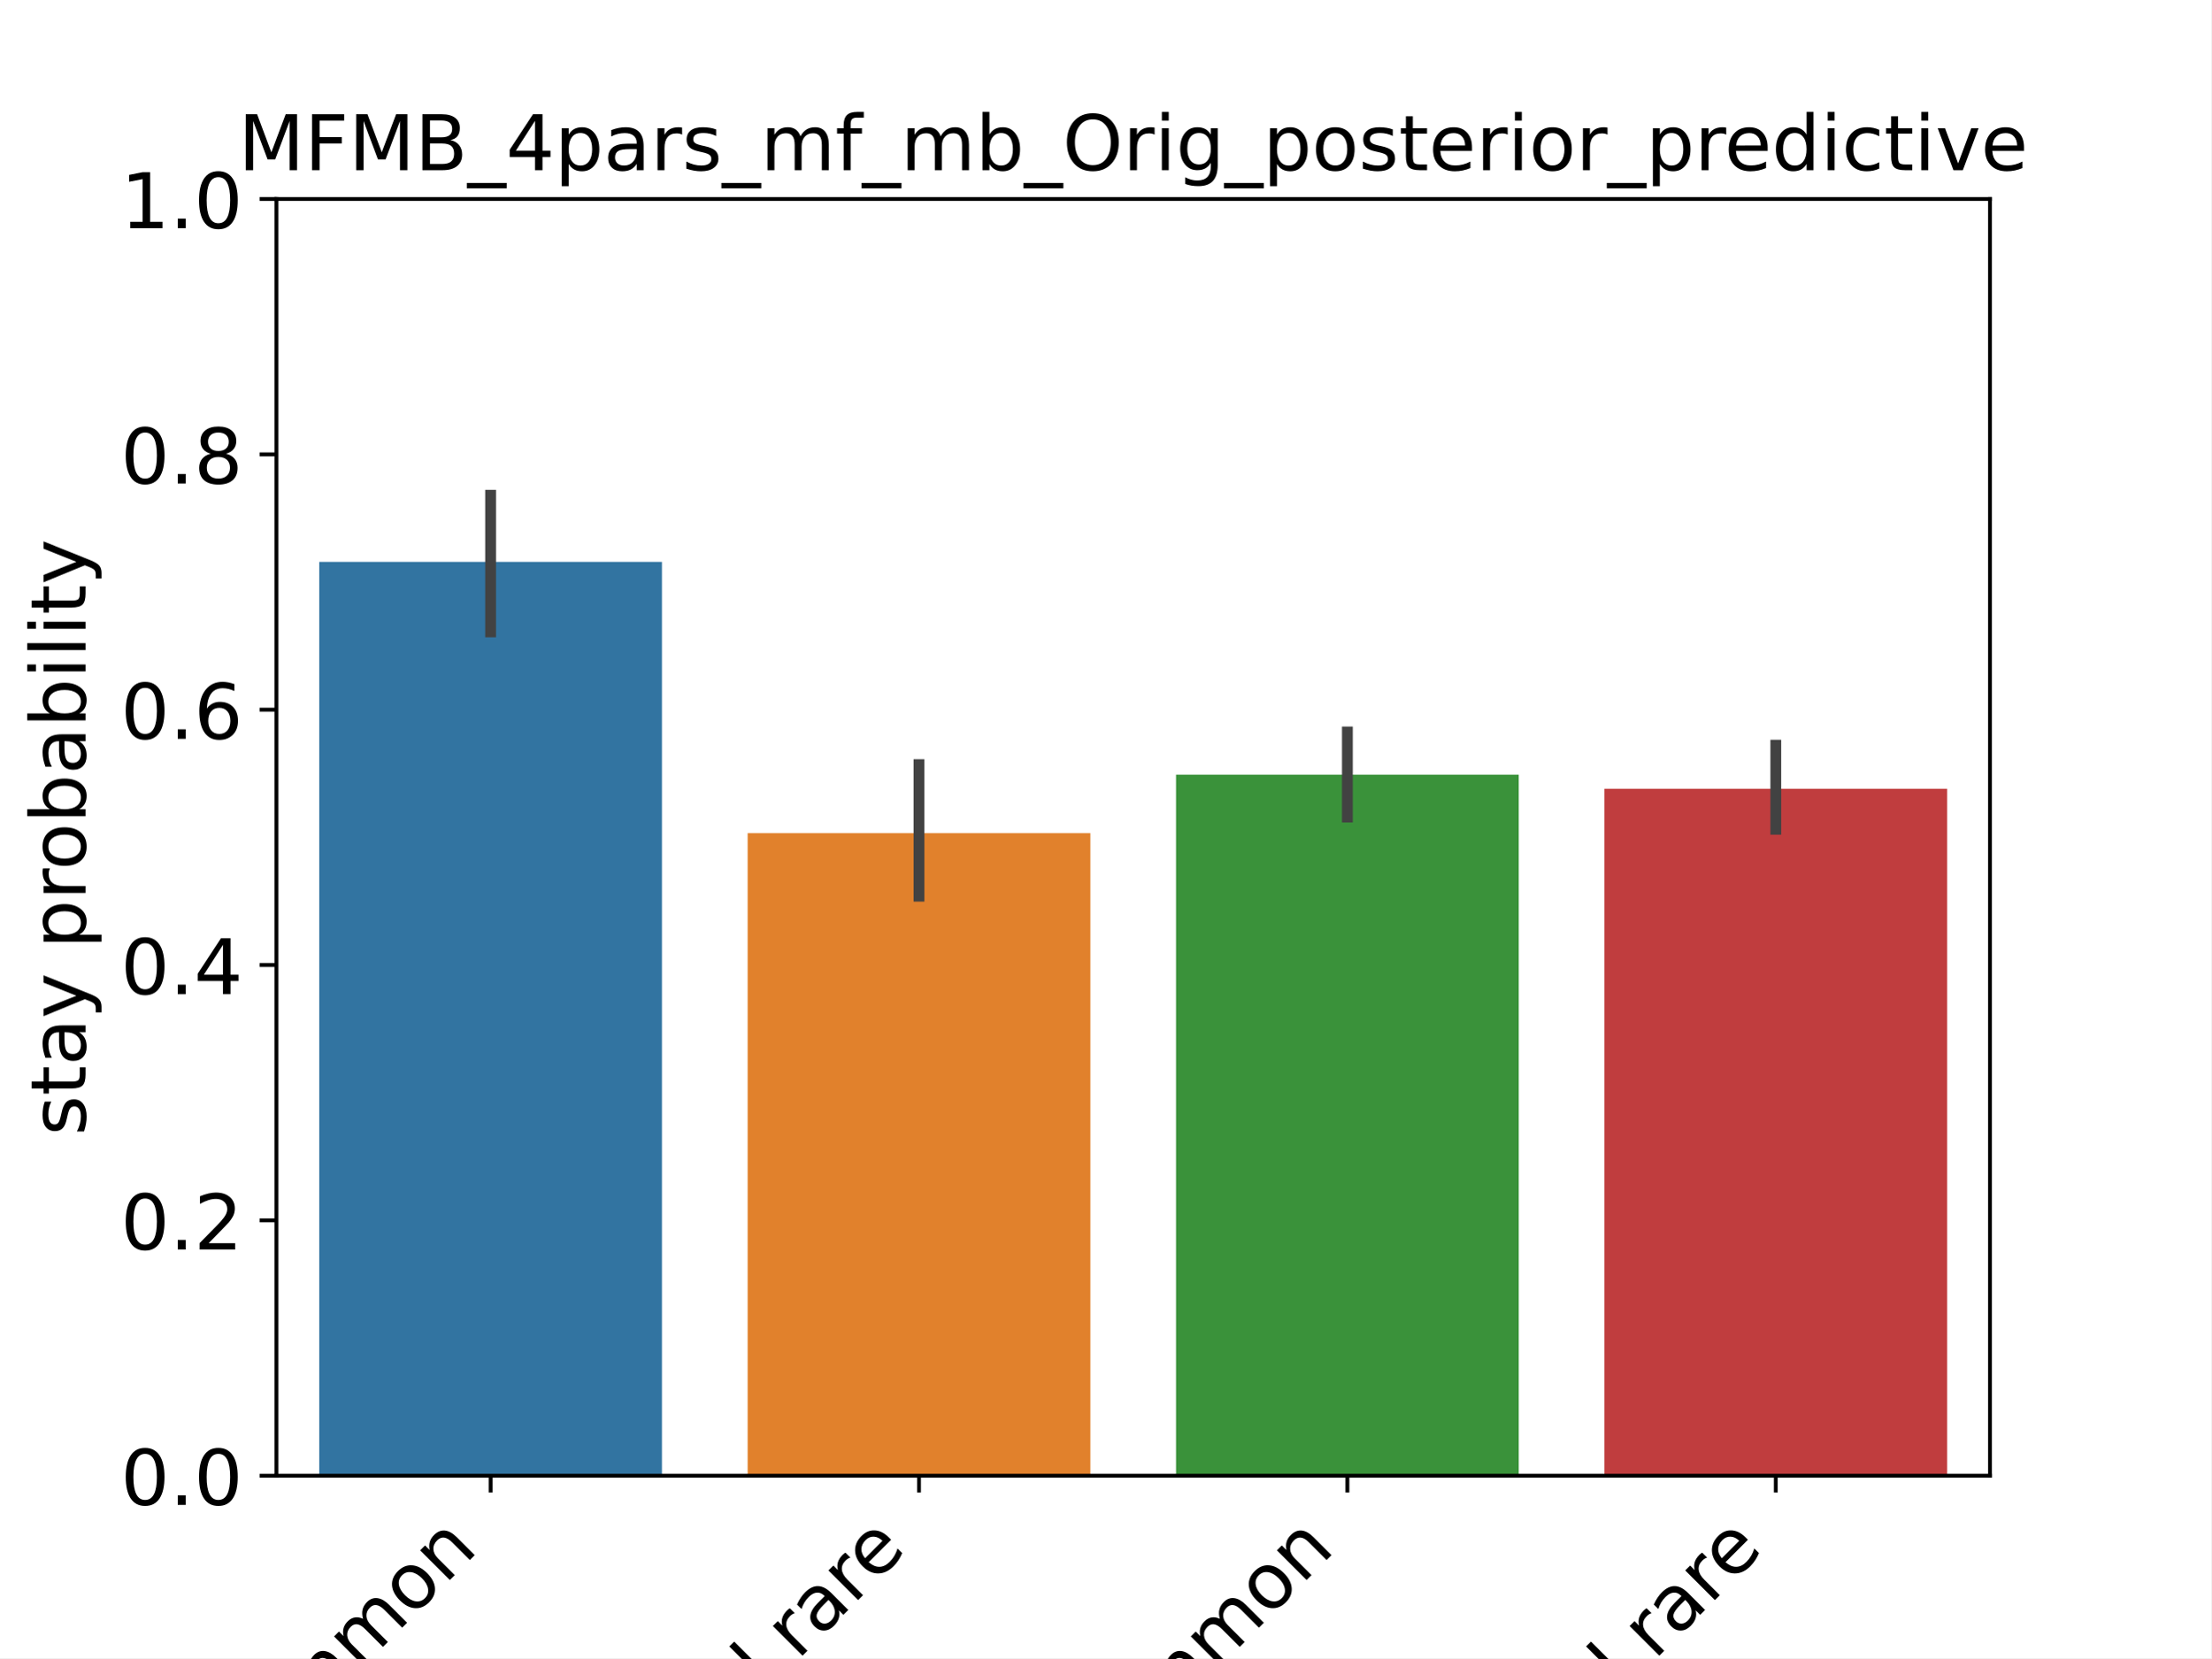
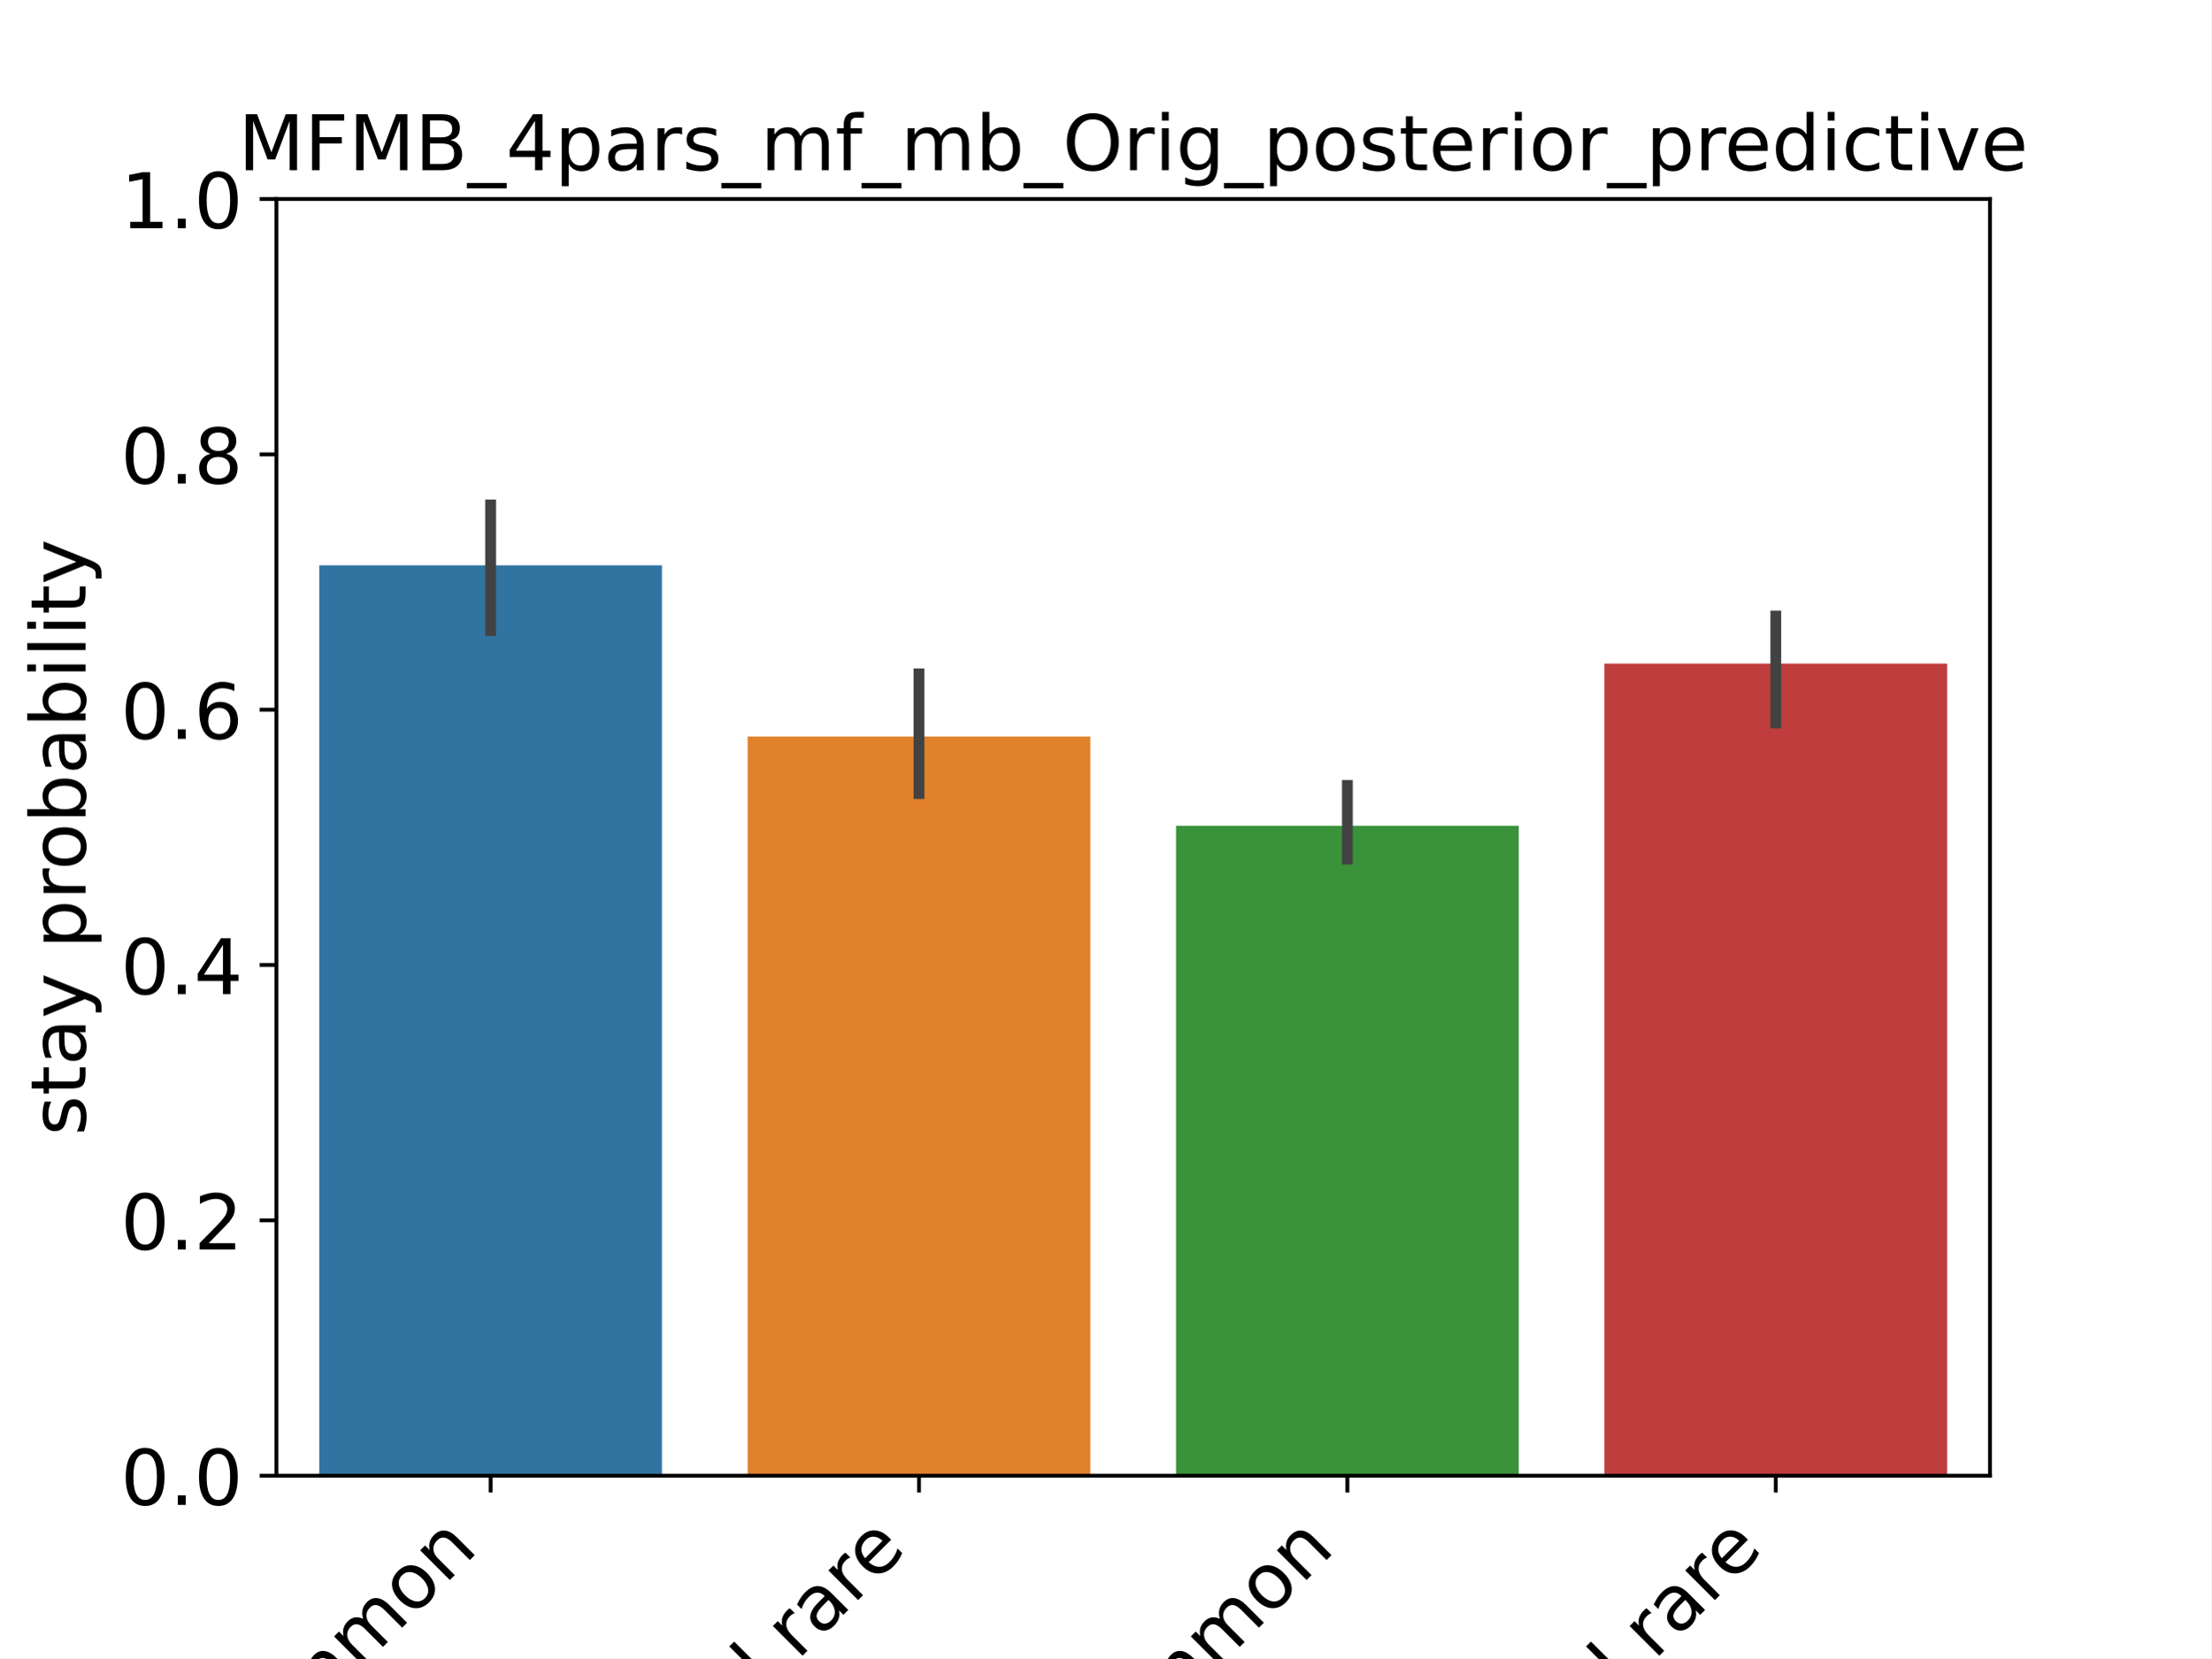
<svg xmlns="http://www.w3.org/2000/svg" xmlns:xlink="http://www.w3.org/1999/xlink" width="460.8pt" height="345.6pt" viewBox="0 0 460.8 345.6" version="1.1">
  <defs>
    <style type="text/css">*{stroke-linejoin: round; stroke-linecap: butt}</style>
  </defs>
  <g id="figure_1">
    <g id="patch_1">
      <path d="M 0 345.6  L 460.8 345.6  L 460.8 0  L 0 0  z " style="fill: #ffffff" />
    </g>
    <g id="axes_1">
      <g id="patch_2">
        <path d="M 57.6 307.584  L 414.72 307.584  L 414.72 41.472  L 57.6 41.472  z " style="fill: #ffffff" />
      </g>
      <g id="patch_3">
-         <path d="M 66.528 307.584  L 137.952 307.584  L 137.952 117.122  L 66.528 117.122  z " clip-path="url(#p84e58e91d1)" style="fill: #3274a1" />
+         <path d="M 66.528 307.584  L 137.952 307.584  L 137.952 117.826  L 66.528 117.826  z " clip-path="url(#p692d597d20)" style="fill: #3274a1" />
      </g>
      <g id="patch_4">
-         <path d="M 155.808 307.584  L 227.232 307.584  L 227.232 173.657  L 155.808 173.657  z " clip-path="url(#p84e58e91d1)" style="fill: #e1812c" />
+         <path d="M 155.808 307.584  L 227.232 307.584  L 227.232 153.509  L 155.808 153.509  z " clip-path="url(#p692d597d20)" style="fill: #e1812c" />
      </g>
      <g id="patch_5">
-         <path d="M 245.088 307.584  L 316.512 307.584  L 316.512 161.471  L 245.088 161.471  z " clip-path="url(#p84e58e91d1)" style="fill: #3a923a" />
+         <path d="M 245.088 307.584  L 316.512 307.584  L 316.512 172.114  L 245.088 172.114  z " clip-path="url(#p692d597d20)" style="fill: #3a923a" />
      </g>
      <g id="patch_6">
-         <path d="M 334.368 307.584  L 405.792 307.584  L 405.792 164.419  L 334.368 164.419  z " clip-path="url(#p84e58e91d1)" style="fill: #c03d3e" />
+         <path d="M 334.368 307.584  L 405.792 307.584  L 405.792 138.316  L 334.368 138.316  z " clip-path="url(#p692d597d20)" style="fill: #c03d3e" />
      </g>
      <g id="matplotlib.axis_1">
        <g id="xtick_1">
          <g id="line2d_1">
            <defs>
-               <path id="mada30da922" d="M 0 0  L 0 3.5  " style="stroke: #000000; stroke-width: 0.8" />
+               <path id="m6c2ddebc6a" d="M 0 0  L 0 3.5  " style="stroke: #000000; stroke-width: 0.8" />
            </defs>
            <g>
-               <use xlink:href="#mada30da922" x="102.24" y="307.584" style="stroke: #000000; stroke-width: 0.8" />
+               <use xlink:href="#m6c2ddebc6a" x="102.24" y="307.584" style="stroke: #000000; stroke-width: 0.8" />
            </g>
          </g>
          <g id="text_1">
            <g transform="translate(-6.307962 429.3757) rotate(-45) scale(0.16 -0.16)">
              <defs>
                <path id="DejaVuSans-72" d="M 2631 2963  Q 2534 3019 2420 3045  Q 2306 3072 2169 3072  Q 1681 3072 1420 2755  Q 1159 2438 1159 1844  L 1159 0  L 581 0  L 581 3500  L 1159 3500  L 1159 2956  Q 1341 3275 1631 3429  Q 1922 3584 2338 3584  Q 2397 3584 2469 3576  Q 2541 3569 2628 3553  L 2631 2963  z " transform="scale(0.015625)" />
                <path id="DejaVuSans-65" d="M 3597 1894  L 3597 1613  L 953 1613  Q 991 1019 1311 708  Q 1631 397 2203 397  Q 2534 397 2845 478  Q 3156 559 3463 722  L 3463 178  Q 3153 47 2828 -22  Q 2503 -91 2169 -91  Q 1331 -91 842 396  Q 353 884 353 1716  Q 353 2575 817 3079  Q 1281 3584 2069 3584  Q 2775 3584 3186 3129  Q 3597 2675 3597 1894  z M 3022 2063  Q 3016 2534 2758 2815  Q 2500 3097 2075 3097  Q 1594 3097 1305 2825  Q 1016 2553 972 2059  L 3022 2063  z " transform="scale(0.015625)" />
                <path id="DejaVuSans-77" d="M 269 3500  L 844 3500  L 1563 769  L 2278 3500  L 2956 3500  L 3675 769  L 4391 3500  L 4966 3500  L 4050 0  L 3372 0  L 2619 2869  L 1863 0  L 1184 0  L 269 3500  z " transform="scale(0.015625)" />
                <path id="DejaVuSans-61" d="M 2194 1759  Q 1497 1759 1228 1600  Q 959 1441 959 1056  Q 959 750 1161 570  Q 1363 391 1709 391  Q 2188 391 2477 730  Q 2766 1069 2766 1631  L 2766 1759  L 2194 1759  z M 3341 1997  L 3341 0  L 2766 0  L 2766 531  Q 2569 213 2275 61  Q 1981 -91 1556 -91  Q 1019 -91 701 211  Q 384 513 384 1019  Q 384 1609 779 1909  Q 1175 2209 1959 2209  L 2766 2209  L 2766 2266  Q 2766 2663 2505 2880  Q 2244 3097 1772 3097  Q 1472 3097 1187 3025  Q 903 2953 641 2809  L 641 3341  Q 956 3463 1253 3523  Q 1550 3584 1831 3584  Q 2591 3584 2966 3190  Q 3341 2797 3341 1997  z " transform="scale(0.015625)" />
                <path id="DejaVuSans-64" d="M 2906 2969  L 2906 4863  L 3481 4863  L 3481 0  L 2906 0  L 2906 525  Q 2725 213 2448 61  Q 2172 -91 1784 -91  Q 1150 -91 751 415  Q 353 922 353 1747  Q 353 2572 751 3078  Q 1150 3584 1784 3584  Q 2172 3584 2448 3432  Q 2725 3281 2906 2969  z M 947 1747  Q 947 1113 1208 752  Q 1469 391 1925 391  Q 2381 391 2643 752  Q 2906 1113 2906 1747  Q 2906 2381 2643 2742  Q 2381 3103 1925 3103  Q 1469 3103 1208 2742  Q 947 2381 947 1747  z " transform="scale(0.015625)" />
                <path id="DejaVuSans-20" transform="scale(0.015625)" />
                <path id="DejaVuSans-63" d="M 3122 3366  L 3122 2828  Q 2878 2963 2633 3030  Q 2388 3097 2138 3097  Q 1578 3097 1268 2742  Q 959 2388 959 1747  Q 959 1106 1268 751  Q 1578 397 2138 397  Q 2388 397 2633 464  Q 2878 531 3122 666  L 3122 134  Q 2881 22 2623 -34  Q 2366 -91 2075 -91  Q 1284 -91 818 406  Q 353 903 353 1747  Q 353 2603 823 3093  Q 1294 3584 2113 3584  Q 2378 3584 2631 3529  Q 2884 3475 3122 3366  z " transform="scale(0.015625)" />
                <path id="DejaVuSans-6f" d="M 1959 3097  Q 1497 3097 1228 2736  Q 959 2375 959 1747  Q 959 1119 1226 758  Q 1494 397 1959 397  Q 2419 397 2687 759  Q 2956 1122 2956 1747  Q 2956 2369 2687 2733  Q 2419 3097 1959 3097  z M 1959 3584  Q 2709 3584 3137 3096  Q 3566 2609 3566 1747  Q 3566 888 3137 398  Q 2709 -91 1959 -91  Q 1206 -91 779 398  Q 353 888 353 1747  Q 353 2609 779 3096  Q 1206 3584 1959 3584  z " transform="scale(0.015625)" />
                <path id="DejaVuSans-6d" d="M 3328 2828  Q 3544 3216 3844 3400  Q 4144 3584 4550 3584  Q 5097 3584 5394 3201  Q 5691 2819 5691 2113  L 5691 0  L 5113 0  L 5113 2094  Q 5113 2597 4934 2840  Q 4756 3084 4391 3084  Q 3944 3084 3684 2787  Q 3425 2491 3425 1978  L 3425 0  L 2847 0  L 2847 2094  Q 2847 2600 2669 2842  Q 2491 3084 2119 3084  Q 1678 3084 1418 2786  Q 1159 2488 1159 1978  L 1159 0  L 581 0  L 581 3500  L 1159 3500  L 1159 2956  Q 1356 3278 1631 3431  Q 1906 3584 2284 3584  Q 2666 3584 2933 3390  Q 3200 3197 3328 2828  z " transform="scale(0.015625)" />
                <path id="DejaVuSans-6e" d="M 3513 2113  L 3513 0  L 2938 0  L 2938 2094  Q 2938 2591 2744 2837  Q 2550 3084 2163 3084  Q 1697 3084 1428 2787  Q 1159 2491 1159 1978  L 1159 0  L 581 0  L 581 3500  L 1159 3500  L 1159 2956  Q 1366 3272 1645 3428  Q 1925 3584 2291 3584  Q 2894 3584 3203 3211  Q 3513 2838 3513 2113  z " transform="scale(0.015625)" />
              </defs>
              <use xlink:href="#DejaVuSans-72" />
              <use xlink:href="#DejaVuSans-65" transform="translate(38.86328 0)" />
              <use xlink:href="#DejaVuSans-77" transform="translate(100.3867 0)" />
              <use xlink:href="#DejaVuSans-61" transform="translate(182.1738 0)" />
              <use xlink:href="#DejaVuSans-72" transform="translate(243.4531 0)" />
              <use xlink:href="#DejaVuSans-64" transform="translate(282.8164 0)" />
              <use xlink:href="#DejaVuSans-65" transform="translate(346.293 0)" />
              <use xlink:href="#DejaVuSans-64" transform="translate(407.8164 0)" />
              <use xlink:href="#DejaVuSans-20" transform="translate(471.293 0)" />
              <use xlink:href="#DejaVuSans-63" transform="translate(503.0801 0)" />
              <use xlink:href="#DejaVuSans-6f" transform="translate(558.0605 0)" />
              <use xlink:href="#DejaVuSans-6d" transform="translate(619.2422 0)" />
              <use xlink:href="#DejaVuSans-6d" transform="translate(716.6543 0)" />
              <use xlink:href="#DejaVuSans-6f" transform="translate(814.0664 0)" />
              <use xlink:href="#DejaVuSans-6e" transform="translate(875.248 0)" />
            </g>
          </g>
        </g>
        <g id="xtick_2">
          <g id="line2d_2">
            <g>
-               <use xlink:href="#mada30da922" x="191.52" y="307.584" style="stroke: #000000; stroke-width: 0.8" />
+               <use xlink:href="#m6c2ddebc6a" x="191.52" y="307.584" style="stroke: #000000; stroke-width: 0.8" />
            </g>
          </g>
          <g id="text_2">
            <g transform="translate(109.3065 403.0413) rotate(-45) scale(0.16 -0.16)">
              <use xlink:href="#DejaVuSans-72" />
              <use xlink:href="#DejaVuSans-65" transform="translate(38.86328 0)" />
              <use xlink:href="#DejaVuSans-77" transform="translate(100.3867 0)" />
              <use xlink:href="#DejaVuSans-61" transform="translate(182.1738 0)" />
              <use xlink:href="#DejaVuSans-72" transform="translate(243.4531 0)" />
              <use xlink:href="#DejaVuSans-64" transform="translate(282.8164 0)" />
              <use xlink:href="#DejaVuSans-65" transform="translate(346.293 0)" />
              <use xlink:href="#DejaVuSans-64" transform="translate(407.8164 0)" />
              <use xlink:href="#DejaVuSans-20" transform="translate(471.293 0)" />
              <use xlink:href="#DejaVuSans-72" transform="translate(503.0801 0)" />
              <use xlink:href="#DejaVuSans-61" transform="translate(544.1934 0)" />
              <use xlink:href="#DejaVuSans-72" transform="translate(605.4727 0)" />
              <use xlink:href="#DejaVuSans-65" transform="translate(644.3359 0)" />
            </g>
          </g>
        </g>
        <g id="xtick_3">
          <g id="line2d_3">
            <g>
-               <use xlink:href="#mada30da922" x="280.8" y="307.584" style="stroke: #000000; stroke-width: 0.8" />
+               <use xlink:href="#m6c2ddebc6a" x="280.8" y="307.584" style="stroke: #000000; stroke-width: 0.8" />
            </g>
          </g>
          <g id="text_3">
            <g transform="translate(157.9119 443.7158) rotate(-45) scale(0.16 -0.16)">
              <defs>
                <path id="DejaVuSans-75" d="M 544 1381  L 544 3500  L 1119 3500  L 1119 1403  Q 1119 906 1312 657  Q 1506 409 1894 409  Q 2359 409 2629 706  Q 2900 1003 2900 1516  L 2900 3500  L 3475 3500  L 3475 0  L 2900 0  L 2900 538  Q 2691 219 2414 64  Q 2138 -91 1772 -91  Q 1169 -91 856 284  Q 544 659 544 1381  z M 1991 3584  L 1991 3584  z " transform="scale(0.015625)" />
              </defs>
              <use xlink:href="#DejaVuSans-75" />
              <use xlink:href="#DejaVuSans-6e" transform="translate(63.37891 0)" />
              <use xlink:href="#DejaVuSans-72" transform="translate(126.7578 0)" />
              <use xlink:href="#DejaVuSans-65" transform="translate(165.6211 0)" />
              <use xlink:href="#DejaVuSans-77" transform="translate(227.1445 0)" />
              <use xlink:href="#DejaVuSans-61" transform="translate(308.9316 0)" />
              <use xlink:href="#DejaVuSans-72" transform="translate(370.2109 0)" />
              <use xlink:href="#DejaVuSans-64" transform="translate(409.5742 0)" />
              <use xlink:href="#DejaVuSans-65" transform="translate(473.0508 0)" />
              <use xlink:href="#DejaVuSans-64" transform="translate(534.5742 0)" />
              <use xlink:href="#DejaVuSans-20" transform="translate(598.0508 0)" />
              <use xlink:href="#DejaVuSans-63" transform="translate(629.8379 0)" />
              <use xlink:href="#DejaVuSans-6f" transform="translate(684.8184 0)" />
              <use xlink:href="#DejaVuSans-6d" transform="translate(746 0)" />
              <use xlink:href="#DejaVuSans-6d" transform="translate(843.4121 0)" />
              <use xlink:href="#DejaVuSans-6f" transform="translate(940.8242 0)" />
              <use xlink:href="#DejaVuSans-6e" transform="translate(1002.006 0)" />
            </g>
          </g>
        </g>
        <g id="xtick_4">
          <g id="line2d_4">
            <g>
-               <use xlink:href="#mada30da922" x="370.08" y="307.584" style="stroke: #000000; stroke-width: 0.8" />
+               <use xlink:href="#m6c2ddebc6a" x="370.08" y="307.584" style="stroke: #000000; stroke-width: 0.8" />
            </g>
          </g>
          <g id="text_4">
            <g transform="translate(273.5263 417.3814) rotate(-45) scale(0.16 -0.16)">
              <use xlink:href="#DejaVuSans-75" />
              <use xlink:href="#DejaVuSans-6e" transform="translate(63.37891 0)" />
              <use xlink:href="#DejaVuSans-72" transform="translate(126.7578 0)" />
              <use xlink:href="#DejaVuSans-65" transform="translate(165.6211 0)" />
              <use xlink:href="#DejaVuSans-77" transform="translate(227.1445 0)" />
              <use xlink:href="#DejaVuSans-61" transform="translate(308.9316 0)" />
              <use xlink:href="#DejaVuSans-72" transform="translate(370.2109 0)" />
              <use xlink:href="#DejaVuSans-64" transform="translate(409.5742 0)" />
              <use xlink:href="#DejaVuSans-65" transform="translate(473.0508 0)" />
              <use xlink:href="#DejaVuSans-64" transform="translate(534.5742 0)" />
              <use xlink:href="#DejaVuSans-20" transform="translate(598.0508 0)" />
              <use xlink:href="#DejaVuSans-72" transform="translate(629.8379 0)" />
              <use xlink:href="#DejaVuSans-61" transform="translate(670.9512 0)" />
              <use xlink:href="#DejaVuSans-72" transform="translate(732.2305 0)" />
              <use xlink:href="#DejaVuSans-65" transform="translate(771.0938 0)" />
            </g>
          </g>
        </g>
      </g>
      <g id="matplotlib.axis_2">
        <g id="ytick_1">
          <g id="line2d_5">
            <defs>
-               <path id="m6b81d81027" d="M 0 0  L -3.5 0  " style="stroke: #000000; stroke-width: 0.8" />
+               <path id="m0696df522c" d="M 0 0  L -3.5 0  " style="stroke: #000000; stroke-width: 0.8" />
            </defs>
            <g>
-               <use xlink:href="#m6b81d81027" x="57.6" y="307.584" style="stroke: #000000; stroke-width: 0.8" />
+               <use xlink:href="#m0696df522c" x="57.6" y="307.584" style="stroke: #000000; stroke-width: 0.8" />
            </g>
          </g>
          <g id="text_5">
            <g transform="translate(25.155 313.6628) scale(0.16 -0.16)">
              <defs>
                <path id="DejaVuSans-30" d="M 2034 4250  Q 1547 4250 1301 3770  Q 1056 3291 1056 2328  Q 1056 1369 1301 889  Q 1547 409 2034 409  Q 2525 409 2770 889  Q 3016 1369 3016 2328  Q 3016 3291 2770 3770  Q 2525 4250 2034 4250  z M 2034 4750  Q 2819 4750 3233 4129  Q 3647 3509 3647 2328  Q 3647 1150 3233 529  Q 2819 -91 2034 -91  Q 1250 -91 836 529  Q 422 1150 422 2328  Q 422 3509 836 4129  Q 1250 4750 2034 4750  z " transform="scale(0.015625)" />
                <path id="DejaVuSans-2e" d="M 684 794  L 1344 794  L 1344 0  L 684 0  L 684 794  z " transform="scale(0.015625)" />
              </defs>
              <use xlink:href="#DejaVuSans-30" />
              <use xlink:href="#DejaVuSans-2e" transform="translate(63.62305 0)" />
              <use xlink:href="#DejaVuSans-30" transform="translate(95.41016 0)" />
            </g>
          </g>
        </g>
        <g id="ytick_2">
          <g id="line2d_6">
            <g>
-               <use xlink:href="#m6b81d81027" x="57.6" y="254.362" style="stroke: #000000; stroke-width: 0.8" />
+               <use xlink:href="#m0696df522c" x="57.6" y="254.362" style="stroke: #000000; stroke-width: 0.8" />
            </g>
          </g>
          <g id="text_6">
            <g transform="translate(25.155 260.4403) scale(0.16 -0.16)">
              <defs>
                <path id="DejaVuSans-32" d="M 1228 531  L 3431 531  L 3431 0  L 469 0  L 469 531  Q 828 903 1448 1529  Q 2069 2156 2228 2338  Q 2531 2678 2651 2914  Q 2772 3150 2772 3378  Q 2772 3750 2511 3984  Q 2250 4219 1831 4219  Q 1534 4219 1204 4116  Q 875 4013 500 3803  L 500 4441  Q 881 4594 1212 4672  Q 1544 4750 1819 4750  Q 2544 4750 2975 4387  Q 3406 4025 3406 3419  Q 3406 3131 3298 2873  Q 3191 2616 2906 2266  Q 2828 2175 2409 1742  Q 1991 1309 1228 531  z " transform="scale(0.015625)" />
              </defs>
              <use xlink:href="#DejaVuSans-30" />
              <use xlink:href="#DejaVuSans-2e" transform="translate(63.62305 0)" />
              <use xlink:href="#DejaVuSans-32" transform="translate(95.41016 0)" />
            </g>
          </g>
        </g>
        <g id="ytick_3">
          <g id="line2d_7">
            <g>
-               <use xlink:href="#m6b81d81027" x="57.6" y="201.139" style="stroke: #000000; stroke-width: 0.8" />
+               <use xlink:href="#m0696df522c" x="57.6" y="201.139" style="stroke: #000000; stroke-width: 0.8" />
            </g>
          </g>
          <g id="text_7">
            <g transform="translate(25.155 207.2179) scale(0.16 -0.16)">
              <defs>
                <path id="DejaVuSans-34" d="M 2419 4116  L 825 1625  L 2419 1625  L 2419 4116  z M 2253 4666  L 3047 4666  L 3047 1625  L 3713 1625  L 3713 1100  L 3047 1100  L 3047 0  L 2419 0  L 2419 1100  L 313 1100  L 313 1709  L 2253 4666  z " transform="scale(0.015625)" />
              </defs>
              <use xlink:href="#DejaVuSans-30" />
              <use xlink:href="#DejaVuSans-2e" transform="translate(63.62305 0)" />
              <use xlink:href="#DejaVuSans-34" transform="translate(95.41016 0)" />
            </g>
          </g>
        </g>
        <g id="ytick_4">
          <g id="line2d_8">
            <g>
-               <use xlink:href="#m6b81d81027" x="57.6" y="147.917" style="stroke: #000000; stroke-width: 0.8" />
+               <use xlink:href="#m0696df522c" x="57.6" y="147.917" style="stroke: #000000; stroke-width: 0.8" />
            </g>
          </g>
          <g id="text_8">
            <g transform="translate(25.155 153.9955) scale(0.16 -0.16)">
              <defs>
                <path id="DejaVuSans-36" d="M 2113 2584  Q 1688 2584 1439 2293  Q 1191 2003 1191 1497  Q 1191 994 1439 701  Q 1688 409 2113 409  Q 2538 409 2786 701  Q 3034 994 3034 1497  Q 3034 2003 2786 2293  Q 2538 2584 2113 2584  z M 3366 4563  L 3366 3988  Q 3128 4100 2886 4159  Q 2644 4219 2406 4219  Q 1781 4219 1451 3797  Q 1122 3375 1075 2522  Q 1259 2794 1537 2939  Q 1816 3084 2150 3084  Q 2853 3084 3261 2657  Q 3669 2231 3669 1497  Q 3669 778 3244 343  Q 2819 -91 2113 -91  Q 1303 -91 875 529  Q 447 1150 447 2328  Q 447 3434 972 4092  Q 1497 4750 2381 4750  Q 2619 4750 2861 4703  Q 3103 4656 3366 4563  z " transform="scale(0.015625)" />
              </defs>
              <use xlink:href="#DejaVuSans-30" />
              <use xlink:href="#DejaVuSans-2e" transform="translate(63.62305 0)" />
              <use xlink:href="#DejaVuSans-36" transform="translate(95.41016 0)" />
            </g>
          </g>
        </g>
        <g id="ytick_5">
          <g id="line2d_9">
            <g>
-               <use xlink:href="#m6b81d81027" x="57.6" y="94.694" style="stroke: #000000; stroke-width: 0.8" />
+               <use xlink:href="#m0696df522c" x="57.6" y="94.694" style="stroke: #000000; stroke-width: 0.8" />
            </g>
          </g>
          <g id="text_9">
            <g transform="translate(25.155 100.7731) scale(0.16 -0.16)">
              <defs>
                <path id="DejaVuSans-38" d="M 2034 2216  Q 1584 2216 1326 1975  Q 1069 1734 1069 1313  Q 1069 891 1326 650  Q 1584 409 2034 409  Q 2484 409 2743 651  Q 3003 894 3003 1313  Q 3003 1734 2745 1975  Q 2488 2216 2034 2216  z M 1403 2484  Q 997 2584 770 2862  Q 544 3141 544 3541  Q 544 4100 942 4425  Q 1341 4750 2034 4750  Q 2731 4750 3128 4425  Q 3525 4100 3525 3541  Q 3525 3141 3298 2862  Q 3072 2584 2669 2484  Q 3125 2378 3379 2068  Q 3634 1759 3634 1313  Q 3634 634 3220 271  Q 2806 -91 2034 -91  Q 1263 -91 848 271  Q 434 634 434 1313  Q 434 1759 690 2068  Q 947 2378 1403 2484  z M 1172 3481  Q 1172 3119 1398 2916  Q 1625 2713 2034 2713  Q 2441 2713 2670 2916  Q 2900 3119 2900 3481  Q 2900 3844 2670 4047  Q 2441 4250 2034 4250  Q 1625 4250 1398 4047  Q 1172 3844 1172 3481  z " transform="scale(0.015625)" />
              </defs>
              <use xlink:href="#DejaVuSans-30" />
              <use xlink:href="#DejaVuSans-2e" transform="translate(63.62305 0)" />
              <use xlink:href="#DejaVuSans-38" transform="translate(95.41016 0)" />
            </g>
          </g>
        </g>
        <g id="ytick_6">
          <g id="line2d_10">
            <g>
-               <use xlink:href="#m6b81d81027" x="57.6" y="41.472" style="stroke: #000000; stroke-width: 0.8" />
+               <use xlink:href="#m0696df522c" x="57.6" y="41.472" style="stroke: #000000; stroke-width: 0.8" />
            </g>
          </g>
          <g id="text_10">
            <g transform="translate(25.155 47.55075) scale(0.16 -0.16)">
              <defs>
                <path id="DejaVuSans-31" d="M 794 531  L 1825 531  L 1825 4091  L 703 3866  L 703 4441  L 1819 4666  L 2450 4666  L 2450 531  L 3481 531  L 3481 0  L 794 0  L 794 531  z " transform="scale(0.015625)" />
              </defs>
              <use xlink:href="#DejaVuSans-31" />
              <use xlink:href="#DejaVuSans-2e" transform="translate(63.62305 0)" />
              <use xlink:href="#DejaVuSans-30" transform="translate(95.41016 0)" />
            </g>
          </g>
        </g>
        <g id="text_11">
          <g transform="translate(17.8275 236.693) rotate(-90) scale(0.16 -0.16)">
            <defs>
              <path id="DejaVuSans-73" d="M 2834 3397  L 2834 2853  Q 2591 2978 2328 3040  Q 2066 3103 1784 3103  Q 1356 3103 1142 2972  Q 928 2841 928 2578  Q 928 2378 1081 2264  Q 1234 2150 1697 2047  L 1894 2003  Q 2506 1872 2764 1633  Q 3022 1394 3022 966  Q 3022 478 2636 193  Q 2250 -91 1575 -91  Q 1294 -91 989 -36  Q 684 19 347 128  L 347 722  Q 666 556 975 473  Q 1284 391 1588 391  Q 1994 391 2212 530  Q 2431 669 2431 922  Q 2431 1156 2273 1281  Q 2116 1406 1581 1522  L 1381 1569  Q 847 1681 609 1914  Q 372 2147 372 2553  Q 372 3047 722 3315  Q 1072 3584 1716 3584  Q 2034 3584 2315 3537  Q 2597 3491 2834 3397  z " transform="scale(0.015625)" />
              <path id="DejaVuSans-74" d="M 1172 4494  L 1172 3500  L 2356 3500  L 2356 3053  L 1172 3053  L 1172 1153  Q 1172 725 1289 603  Q 1406 481 1766 481  L 2356 481  L 2356 0  L 1766 0  Q 1100 0 847 248  Q 594 497 594 1153  L 594 3053  L 172 3053  L 172 3500  L 594 3500  L 594 4494  L 1172 4494  z " transform="scale(0.015625)" />
              <path id="DejaVuSans-79" d="M 2059 -325  Q 1816 -950 1584 -1140  Q 1353 -1331 966 -1331  L 506 -1331  L 506 -850  L 844 -850  Q 1081 -850 1212 -737  Q 1344 -625 1503 -206  L 1606 56  L 191 3500  L 800 3500  L 1894 763  L 2988 3500  L 3597 3500  L 2059 -325  z " transform="scale(0.015625)" />
              <path id="DejaVuSans-70" d="M 1159 525  L 1159 -1331  L 581 -1331  L 581 3500  L 1159 3500  L 1159 2969  Q 1341 3281 1617 3432  Q 1894 3584 2278 3584  Q 2916 3584 3314 3078  Q 3713 2572 3713 1747  Q 3713 922 3314 415  Q 2916 -91 2278 -91  Q 1894 -91 1617 61  Q 1341 213 1159 525  z M 3116 1747  Q 3116 2381 2855 2742  Q 2594 3103 2138 3103  Q 1681 3103 1420 2742  Q 1159 2381 1159 1747  Q 1159 1113 1420 752  Q 1681 391 2138 391  Q 2594 391 2855 752  Q 3116 1113 3116 1747  z " transform="scale(0.015625)" />
              <path id="DejaVuSans-62" d="M 3116 1747  Q 3116 2381 2855 2742  Q 2594 3103 2138 3103  Q 1681 3103 1420 2742  Q 1159 2381 1159 1747  Q 1159 1113 1420 752  Q 1681 391 2138 391  Q 2594 391 2855 752  Q 3116 1113 3116 1747  z M 1159 2969  Q 1341 3281 1617 3432  Q 1894 3584 2278 3584  Q 2916 3584 3314 3078  Q 3713 2572 3713 1747  Q 3713 922 3314 415  Q 2916 -91 2278 -91  Q 1894 -91 1617 61  Q 1341 213 1159 525  L 1159 0  L 581 0  L 581 4863  L 1159 4863  L 1159 2969  z " transform="scale(0.015625)" />
              <path id="DejaVuSans-69" d="M 603 3500  L 1178 3500  L 1178 0  L 603 0  L 603 3500  z M 603 4863  L 1178 4863  L 1178 4134  L 603 4134  L 603 4863  z " transform="scale(0.015625)" />
              <path id="DejaVuSans-6c" d="M 603 4863  L 1178 4863  L 1178 0  L 603 0  L 603 4863  z " transform="scale(0.015625)" />
            </defs>
            <use xlink:href="#DejaVuSans-73" />
            <use xlink:href="#DejaVuSans-74" transform="translate(52.09961 0)" />
            <use xlink:href="#DejaVuSans-61" transform="translate(91.30859 0)" />
            <use xlink:href="#DejaVuSans-79" transform="translate(152.5879 0)" />
            <use xlink:href="#DejaVuSans-20" transform="translate(211.7676 0)" />
            <use xlink:href="#DejaVuSans-70" transform="translate(243.5547 0)" />
            <use xlink:href="#DejaVuSans-72" transform="translate(307.0312 0)" />
            <use xlink:href="#DejaVuSans-6f" transform="translate(345.8945 0)" />
            <use xlink:href="#DejaVuSans-62" transform="translate(407.0762 0)" />
            <use xlink:href="#DejaVuSans-61" transform="translate(470.5527 0)" />
            <use xlink:href="#DejaVuSans-62" transform="translate(531.832 0)" />
            <use xlink:href="#DejaVuSans-69" transform="translate(595.3086 0)" />
            <use xlink:href="#DejaVuSans-6c" transform="translate(623.0918 0)" />
            <use xlink:href="#DejaVuSans-69" transform="translate(650.875 0)" />
            <use xlink:href="#DejaVuSans-74" transform="translate(678.6582 0)" />
            <use xlink:href="#DejaVuSans-79" transform="translate(717.8672 0)" />
          </g>
        </g>
      </g>
      <g id="line2d_11">
-         <path d="M 102.24 131.705  L 102.24 103.226  " clip-path="url(#p84e58e91d1)" style="fill: none; stroke: #424242; stroke-width: 2.25; stroke-linecap: square" />
+         <path d="M 102.24 131.42  L 102.24 105.245  " clip-path="url(#p692d597d20)" style="fill: none; stroke: #424242; stroke-width: 2.25; stroke-linecap: square" />
      </g>
      <g id="line2d_12">
-         <path d="M 191.52 186.798  L 191.52 159.365  " clip-path="url(#p84e58e91d1)" style="fill: none; stroke: #424242; stroke-width: 2.25; stroke-linecap: square" />
+         <path d="M 191.52 165.404  L 191.52 140.45  " clip-path="url(#p692d597d20)" style="fill: none; stroke: #424242; stroke-width: 2.25; stroke-linecap: square" />
      </g>
      <g id="line2d_13">
-         <path d="M 280.8 170.302  L 280.8 152.569  " clip-path="url(#p84e58e91d1)" style="fill: none; stroke: #424242; stroke-width: 2.25; stroke-linecap: square" />
+         <path d="M 280.8 179.059  L 280.8 163.705  " clip-path="url(#p692d597d20)" style="fill: none; stroke: #424242; stroke-width: 2.25; stroke-linecap: square" />
      </g>
      <g id="line2d_14">
-         <path d="M 370.08 172.849  L 370.08 155.317  " clip-path="url(#p84e58e91d1)" style="fill: none; stroke: #424242; stroke-width: 2.25; stroke-linecap: square" />
+         <path d="M 370.08 150.663  L 370.08 128.39  " clip-path="url(#p692d597d20)" style="fill: none; stroke: #424242; stroke-width: 2.25; stroke-linecap: square" />
      </g>
      <g id="patch_7">
        <path d="M 57.6 307.584  L 57.6 41.472  " style="fill: none; stroke: #000000; stroke-width: 0.8; stroke-linejoin: miter; stroke-linecap: square" />
      </g>
      <g id="patch_8">
        <path d="M 414.72 307.584  L 414.72 41.472  " style="fill: none; stroke: #000000; stroke-width: 0.8; stroke-linejoin: miter; stroke-linecap: square" />
      </g>
      <g id="patch_9">
        <path d="M 57.6 307.584  L 414.72 307.584  " style="fill: none; stroke: #000000; stroke-width: 0.8; stroke-linejoin: miter; stroke-linecap: square" />
      </g>
      <g id="patch_10">
        <path d="M 57.6 41.472  L 414.72 41.472  " style="fill: none; stroke: #000000; stroke-width: 0.8; stroke-linejoin: miter; stroke-linecap: square" />
      </g>
      <g id="text_12">
        <g transform="translate(49.64875 35.472) scale(0.16 -0.16)">
          <defs>
            <path id="DejaVuSans-4d" d="M 628 4666  L 1569 4666  L 2759 1491  L 3956 4666  L 4897 4666  L 4897 0  L 4281 0  L 4281 4097  L 3078 897  L 2444 897  L 1241 4097  L 1241 0  L 628 0  L 628 4666  z " transform="scale(0.015625)" />
            <path id="DejaVuSans-46" d="M 628 4666  L 3309 4666  L 3309 4134  L 1259 4134  L 1259 2759  L 3109 2759  L 3109 2228  L 1259 2228  L 1259 0  L 628 0  L 628 4666  z " transform="scale(0.015625)" />
            <path id="DejaVuSans-42" d="M 1259 2228  L 1259 519  L 2272 519  Q 2781 519 3026 730  Q 3272 941 3272 1375  Q 3272 1813 3026 2020  Q 2781 2228 2272 2228  L 1259 2228  z M 1259 4147  L 1259 2741  L 2194 2741  Q 2656 2741 2882 2914  Q 3109 3088 3109 3444  Q 3109 3797 2882 3972  Q 2656 4147 2194 4147  L 1259 4147  z M 628 4666  L 2241 4666  Q 2963 4666 3353 4366  Q 3744 4066 3744 3513  Q 3744 3084 3544 2831  Q 3344 2578 2956 2516  Q 3422 2416 3680 2098  Q 3938 1781 3938 1306  Q 3938 681 3513 340  Q 3088 0 2303 0  L 628 0  L 628 4666  z " transform="scale(0.015625)" />
            <path id="DejaVuSans-5f" d="M 3263 -1063  L 3263 -1509  L -63 -1509  L -63 -1063  L 3263 -1063  z " transform="scale(0.015625)" />
            <path id="DejaVuSans-66" d="M 2375 4863  L 2375 4384  L 1825 4384  Q 1516 4384 1395 4259  Q 1275 4134 1275 3809  L 1275 3500  L 2222 3500  L 2222 3053  L 1275 3053  L 1275 0  L 697 0  L 697 3053  L 147 3053  L 147 3500  L 697 3500  L 697 3744  Q 697 4328 969 4595  Q 1241 4863 1831 4863  L 2375 4863  z " transform="scale(0.015625)" />
            <path id="DejaVuSans-4f" d="M 2522 4238  Q 1834 4238 1429 3725  Q 1025 3213 1025 2328  Q 1025 1447 1429 934  Q 1834 422 2522 422  Q 3209 422 3611 934  Q 4013 1447 4013 2328  Q 4013 3213 3611 3725  Q 3209 4238 2522 4238  z M 2522 4750  Q 3503 4750 4090 4092  Q 4678 3434 4678 2328  Q 4678 1225 4090 567  Q 3503 -91 2522 -91  Q 1538 -91 948 565  Q 359 1222 359 2328  Q 359 3434 948 4092  Q 1538 4750 2522 4750  z " transform="scale(0.015625)" />
            <path id="DejaVuSans-67" d="M 2906 1791  Q 2906 2416 2648 2759  Q 2391 3103 1925 3103  Q 1463 3103 1205 2759  Q 947 2416 947 1791  Q 947 1169 1205 825  Q 1463 481 1925 481  Q 2391 481 2648 825  Q 2906 1169 2906 1791  z M 3481 434  Q 3481 -459 3084 -895  Q 2688 -1331 1869 -1331  Q 1566 -1331 1297 -1286  Q 1028 -1241 775 -1147  L 775 -588  Q 1028 -725 1275 -790  Q 1522 -856 1778 -856  Q 2344 -856 2625 -561  Q 2906 -266 2906 331  L 2906 616  Q 2728 306 2450 153  Q 2172 0 1784 0  Q 1141 0 747 490  Q 353 981 353 1791  Q 353 2603 747 3093  Q 1141 3584 1784 3584  Q 2172 3584 2450 3431  Q 2728 3278 2906 2969  L 2906 3500  L 3481 3500  L 3481 434  z " transform="scale(0.015625)" />
            <path id="DejaVuSans-76" d="M 191 3500  L 800 3500  L 1894 563  L 2988 3500  L 3597 3500  L 2284 0  L 1503 0  L 191 3500  z " transform="scale(0.015625)" />
          </defs>
          <use xlink:href="#DejaVuSans-4d" />
          <use xlink:href="#DejaVuSans-46" transform="translate(86.2793 0)" />
          <use xlink:href="#DejaVuSans-4d" transform="translate(143.7988 0)" />
          <use xlink:href="#DejaVuSans-42" transform="translate(230.0781 0)" />
          <use xlink:href="#DejaVuSans-5f" transform="translate(298.6816 0)" />
          <use xlink:href="#DejaVuSans-34" transform="translate(348.6816 0)" />
          <use xlink:href="#DejaVuSans-70" transform="translate(412.3047 0)" />
          <use xlink:href="#DejaVuSans-61" transform="translate(475.7812 0)" />
          <use xlink:href="#DejaVuSans-72" transform="translate(537.0605 0)" />
          <use xlink:href="#DejaVuSans-73" transform="translate(578.1738 0)" />
          <use xlink:href="#DejaVuSans-5f" transform="translate(630.2734 0)" />
          <use xlink:href="#DejaVuSans-6d" transform="translate(680.2734 0)" />
          <use xlink:href="#DejaVuSans-66" transform="translate(777.6855 0)" />
          <use xlink:href="#DejaVuSans-5f" transform="translate(812.8906 0)" />
          <use xlink:href="#DejaVuSans-6d" transform="translate(862.8906 0)" />
          <use xlink:href="#DejaVuSans-62" transform="translate(960.3027 0)" />
          <use xlink:href="#DejaVuSans-5f" transform="translate(1023.779 0)" />
          <use xlink:href="#DejaVuSans-4f" transform="translate(1073.779 0)" />
          <use xlink:href="#DejaVuSans-72" transform="translate(1152.49 0)" />
          <use xlink:href="#DejaVuSans-69" transform="translate(1193.604 0)" />
          <use xlink:href="#DejaVuSans-67" transform="translate(1221.387 0)" />
          <use xlink:href="#DejaVuSans-5f" transform="translate(1284.863 0)" />
          <use xlink:href="#DejaVuSans-70" transform="translate(1334.863 0)" />
          <use xlink:href="#DejaVuSans-6f" transform="translate(1398.34 0)" />
          <use xlink:href="#DejaVuSans-73" transform="translate(1459.521 0)" />
          <use xlink:href="#DejaVuSans-74" transform="translate(1511.621 0)" />
          <use xlink:href="#DejaVuSans-65" transform="translate(1550.83 0)" />
          <use xlink:href="#DejaVuSans-72" transform="translate(1612.354 0)" />
          <use xlink:href="#DejaVuSans-69" transform="translate(1653.467 0)" />
          <use xlink:href="#DejaVuSans-6f" transform="translate(1681.25 0)" />
          <use xlink:href="#DejaVuSans-72" transform="translate(1742.432 0)" />
          <use xlink:href="#DejaVuSans-5f" transform="translate(1783.545 0)" />
          <use xlink:href="#DejaVuSans-70" transform="translate(1833.545 0)" />
          <use xlink:href="#DejaVuSans-72" transform="translate(1897.021 0)" />
          <use xlink:href="#DejaVuSans-65" transform="translate(1935.885 0)" />
          <use xlink:href="#DejaVuSans-64" transform="translate(1997.408 0)" />
          <use xlink:href="#DejaVuSans-69" transform="translate(2060.885 0)" />
          <use xlink:href="#DejaVuSans-63" transform="translate(2088.668 0)" />
          <use xlink:href="#DejaVuSans-74" transform="translate(2143.648 0)" />
          <use xlink:href="#DejaVuSans-69" transform="translate(2182.857 0)" />
          <use xlink:href="#DejaVuSans-76" transform="translate(2210.641 0)" />
          <use xlink:href="#DejaVuSans-65" transform="translate(2269.82 0)" />
        </g>
      </g>
    </g>
  </g>
  <defs>
-     <clipPath id="p84e58e91d1">
+     <clipPath id="p692d597d20">
      <rect x="57.6" y="41.472" width="357.12" height="266.112" />
    </clipPath>
  </defs>
</svg>
